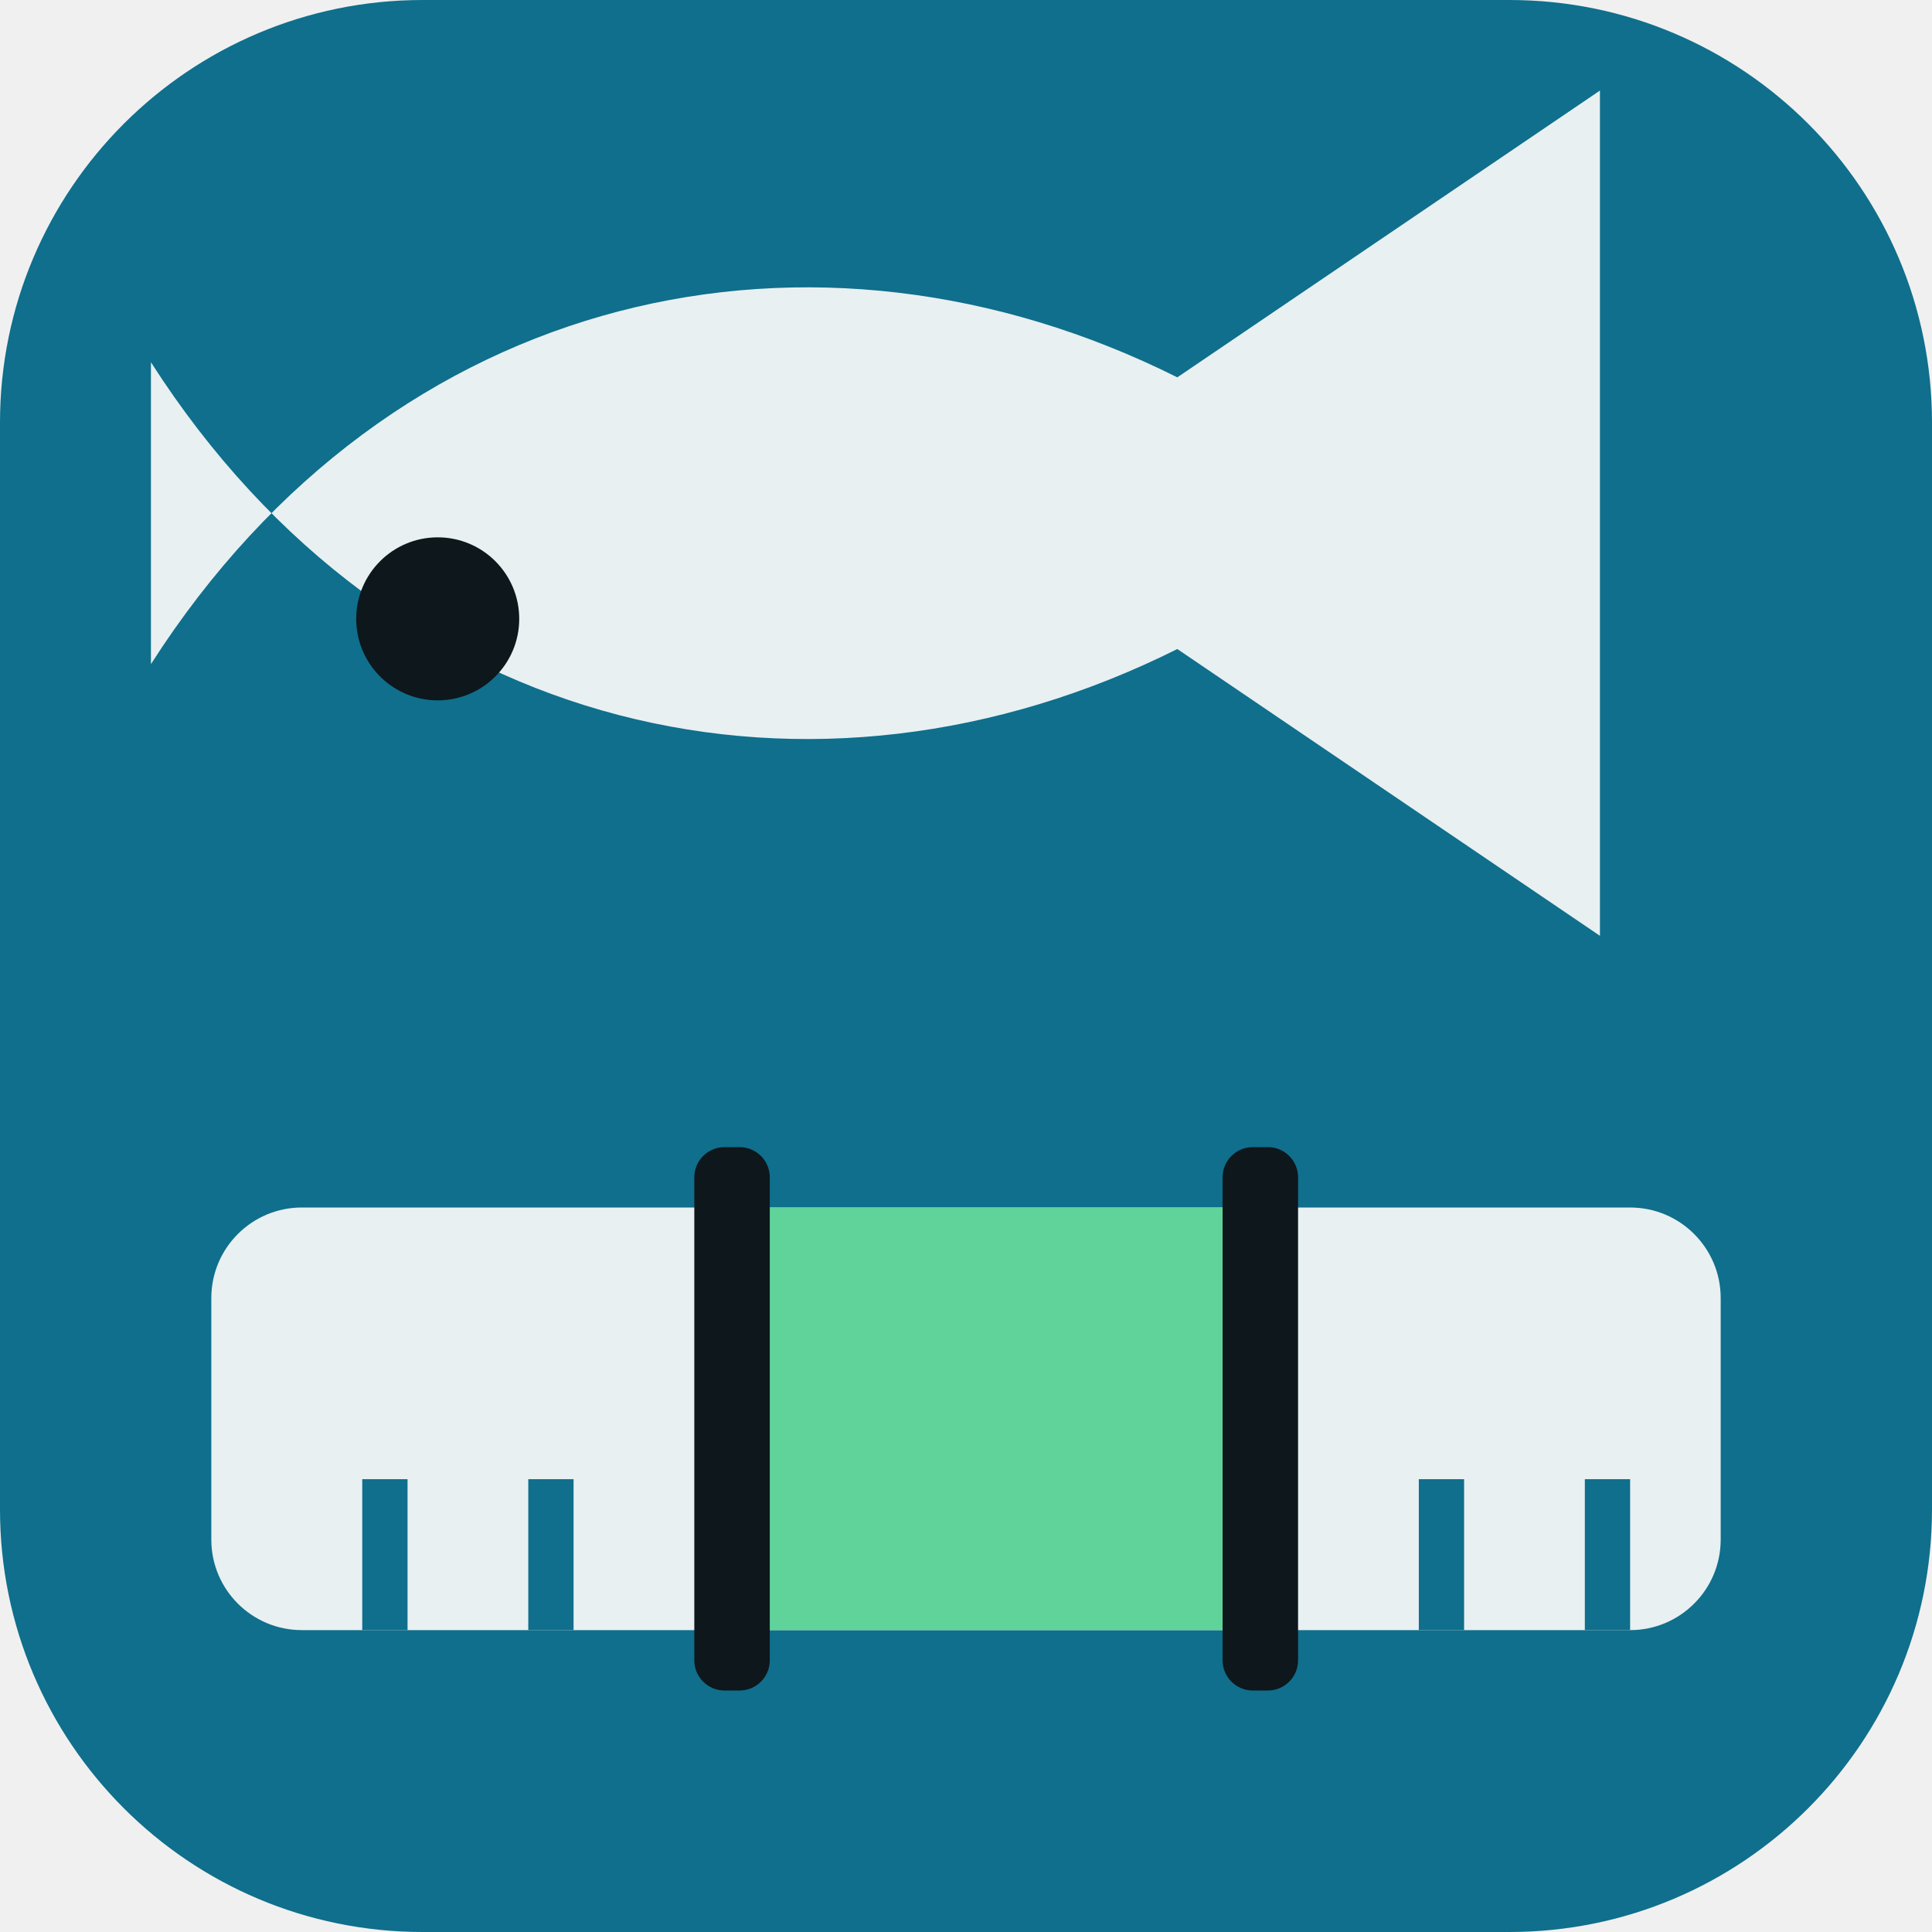
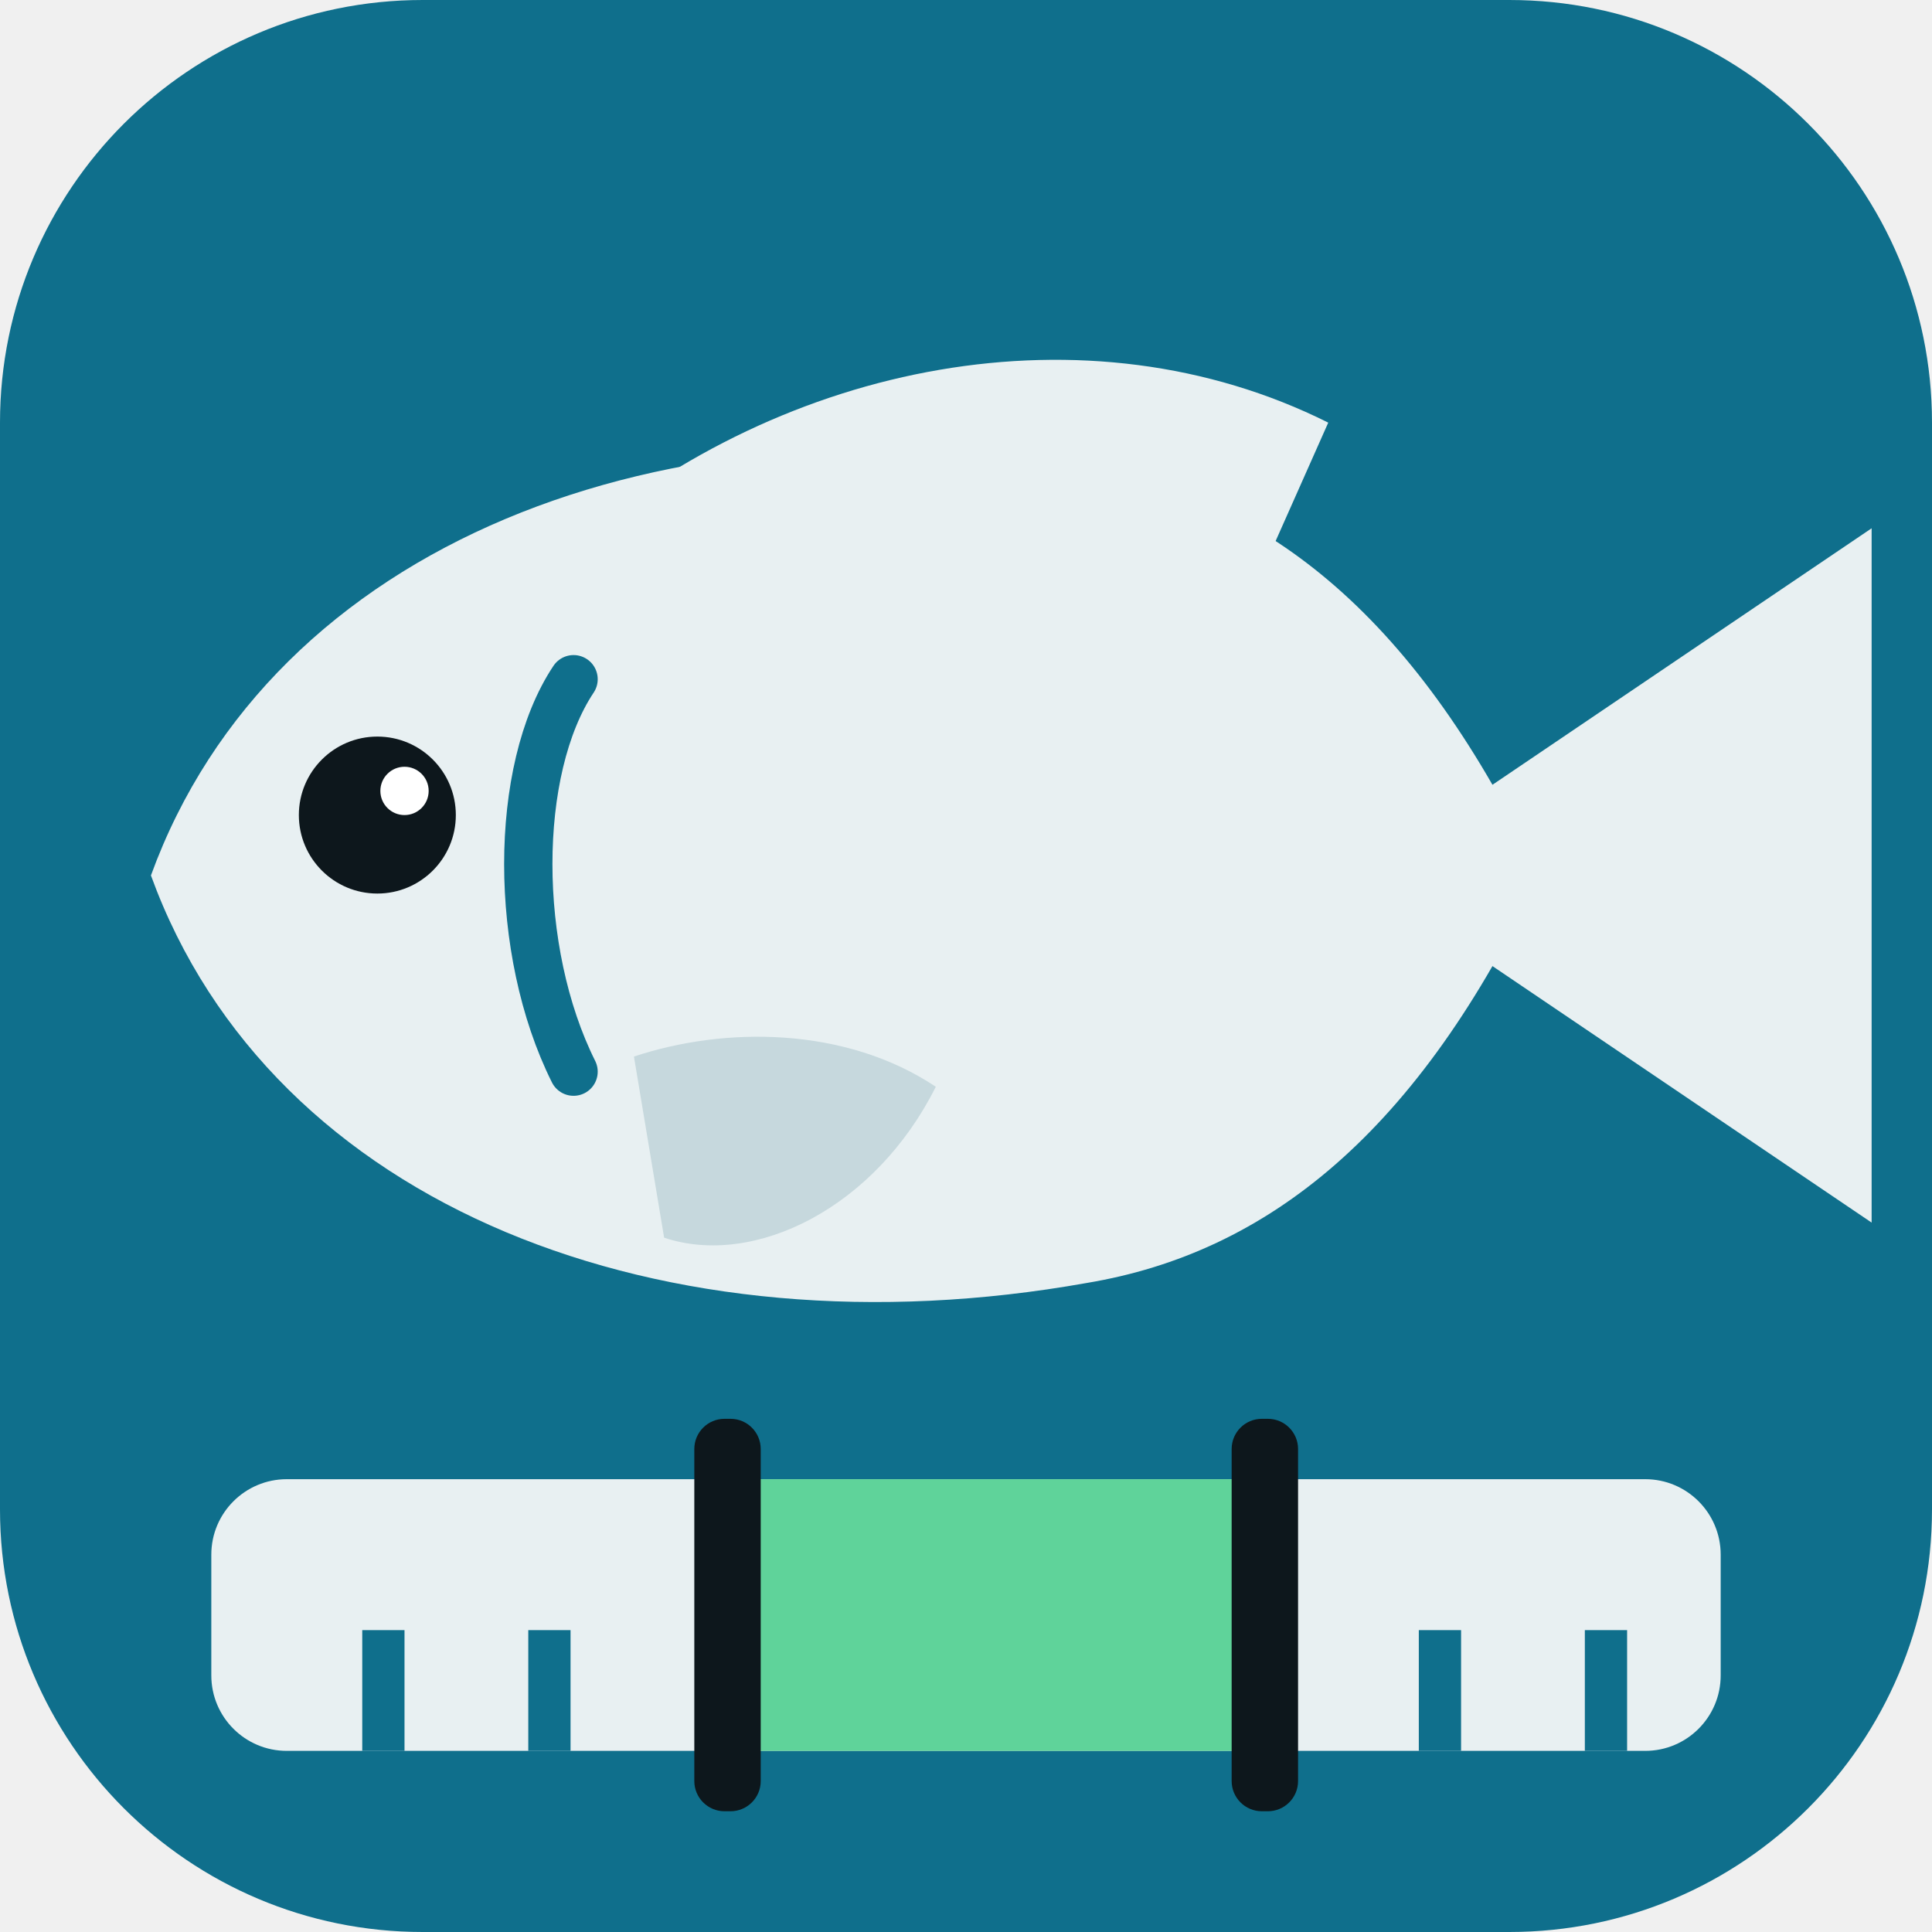
<svg xmlns="http://www.w3.org/2000/svg" viewBox="0 0 64 64">
  <rect width="64" height="64" rx="14" fill="#0f6f8c" />
-   <rect x="7" y="40" width="50" height="14" rx="3" fill="#e8f0f2" />
-   <rect x="24" y="40" width="18" height="14" fill="#5fd39a" />
-   <rect x="23" y="38" width="2.5" height="18" rx="1" fill="#0d171c" />
-   <rect x="40.5" y="38" width="2.5" height="18" rx="1" fill="#0d171c" />
+   <g fill="#e8f0f2">
+     <path d="M19 18c7-6 17-8 25-4l-4 9H17z" />
+     <path d="M5 29C9 18 22 13 36 15.5c6 1 11 5 15 13.5-4 8.5-9 12.5-15 13.5C22 45 9 40 5 29z" />
+     <path d="M45 29l17-11.5v23z" />
+     <path d="M21 35c3-1 7-1 10 1-2 4-6 6-9 5z" fill="#c6d8dd" />
+   </g>
+   <path d="M19 22.5c-2 3-2 9 0 13" fill="none" stroke="#0f6f8c" stroke-width="1.6" stroke-linecap="round" />
+   <circle cx="12.5" cy="27" r="2.6" fill="#0d171c" />
+   <circle cx="13.4" cy="26.2" r=".8" fill="#fff" />
+   <rect x="7" y="49" width="50" height="9" rx="2.5" fill="#e8f0f2" />
+   <rect x="24" y="49" width="18" height="9" fill="#5fd39a" />
+   <rect x="23" y="47" width="2.2" height="13" rx="1" fill="#0d171c" />
+   <rect x="40.8" y="47" width="2.2" height="13" rx="1" fill="#0d171c" />
  <g fill="#0f6f8c">
-     <rect x="12" y="49" width="1.5" height="5" />
-     <rect x="17.5" y="49" width="1.5" height="5" />
-     <rect x="47" y="49" width="1.5" height="5" />
-     <rect x="52.5" y="49" width="1.5" height="5" />
+     <rect x="12" y="54" width="1.4" height="4" />
+     <rect x="17.5" y="54" width="1.4" height="4" />
+     <rect x="47" y="54" width="1.4" height="4" />
+     <rect x="52.5" y="54" width="1.4" height="4" />
  </g>
-   <path d="M5 22c8-12.5 22-15.5 34-9.5l14-9.5v28l-14-9.5c-12 6-26 3-34-9.5z" fill="#e8f0f2" />
-   <circle cx="14.5" cy="20.5" r="2.7" fill="#0d171c" />
</svg>
